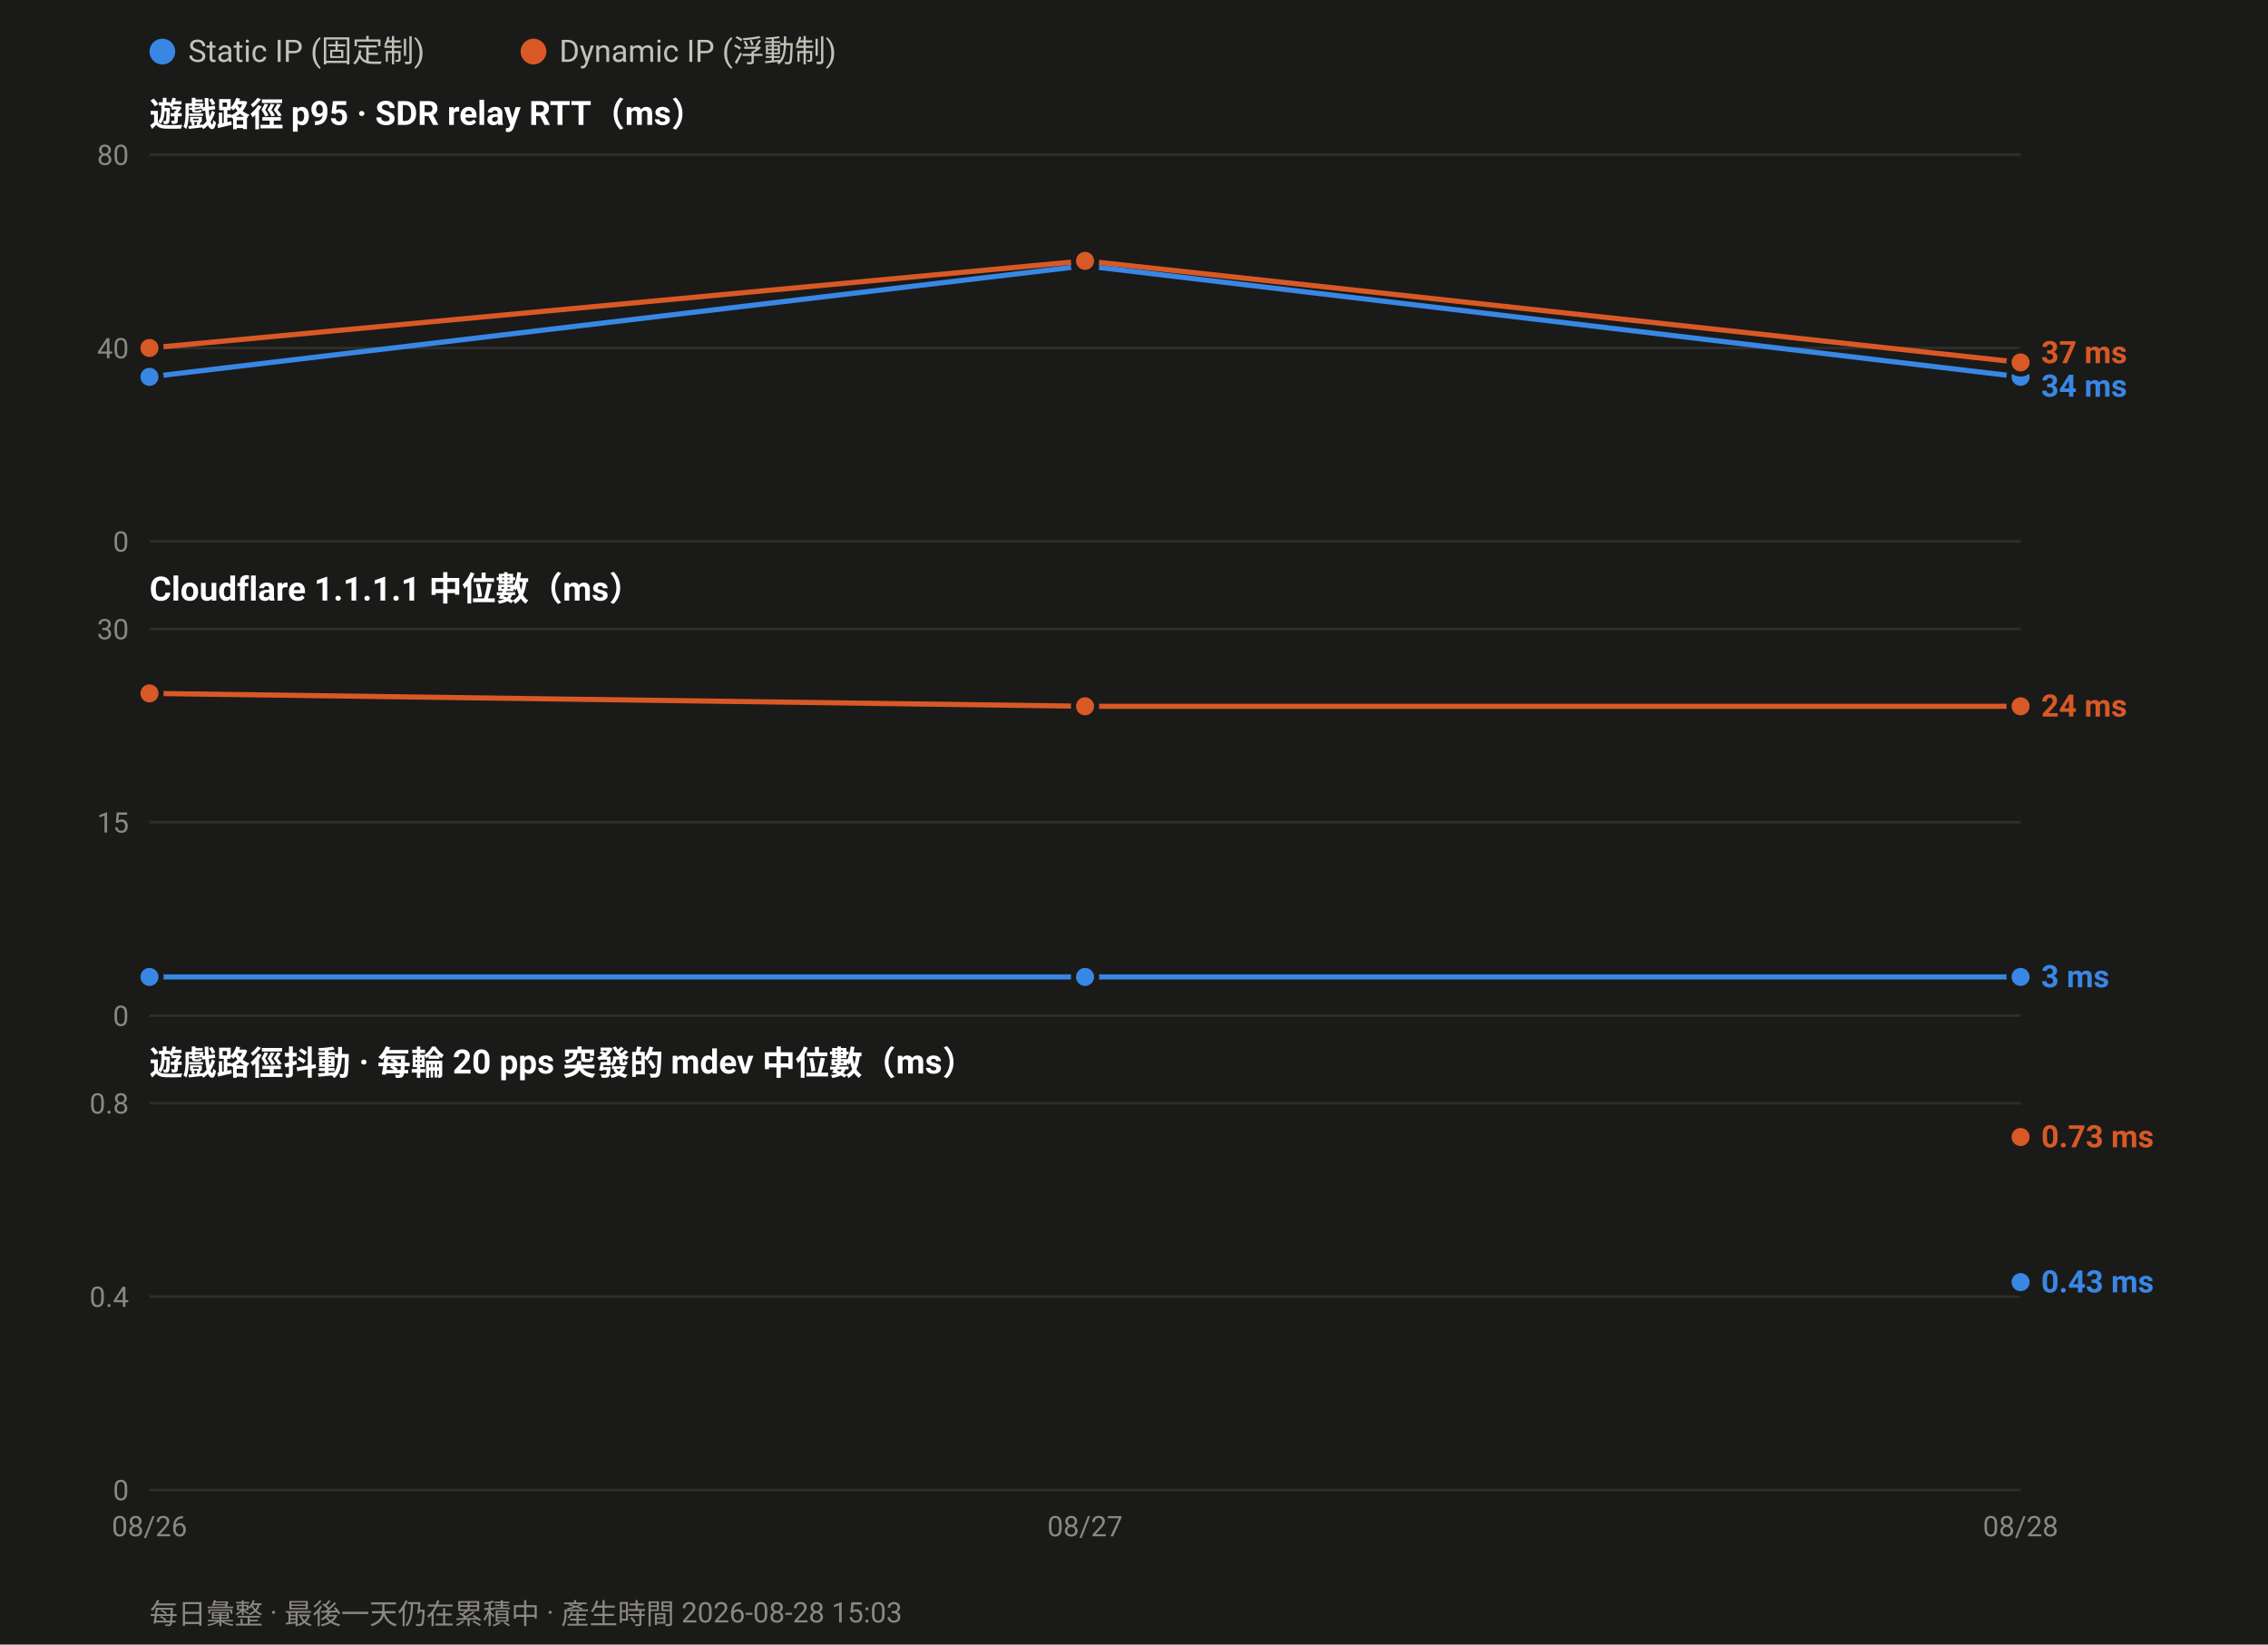
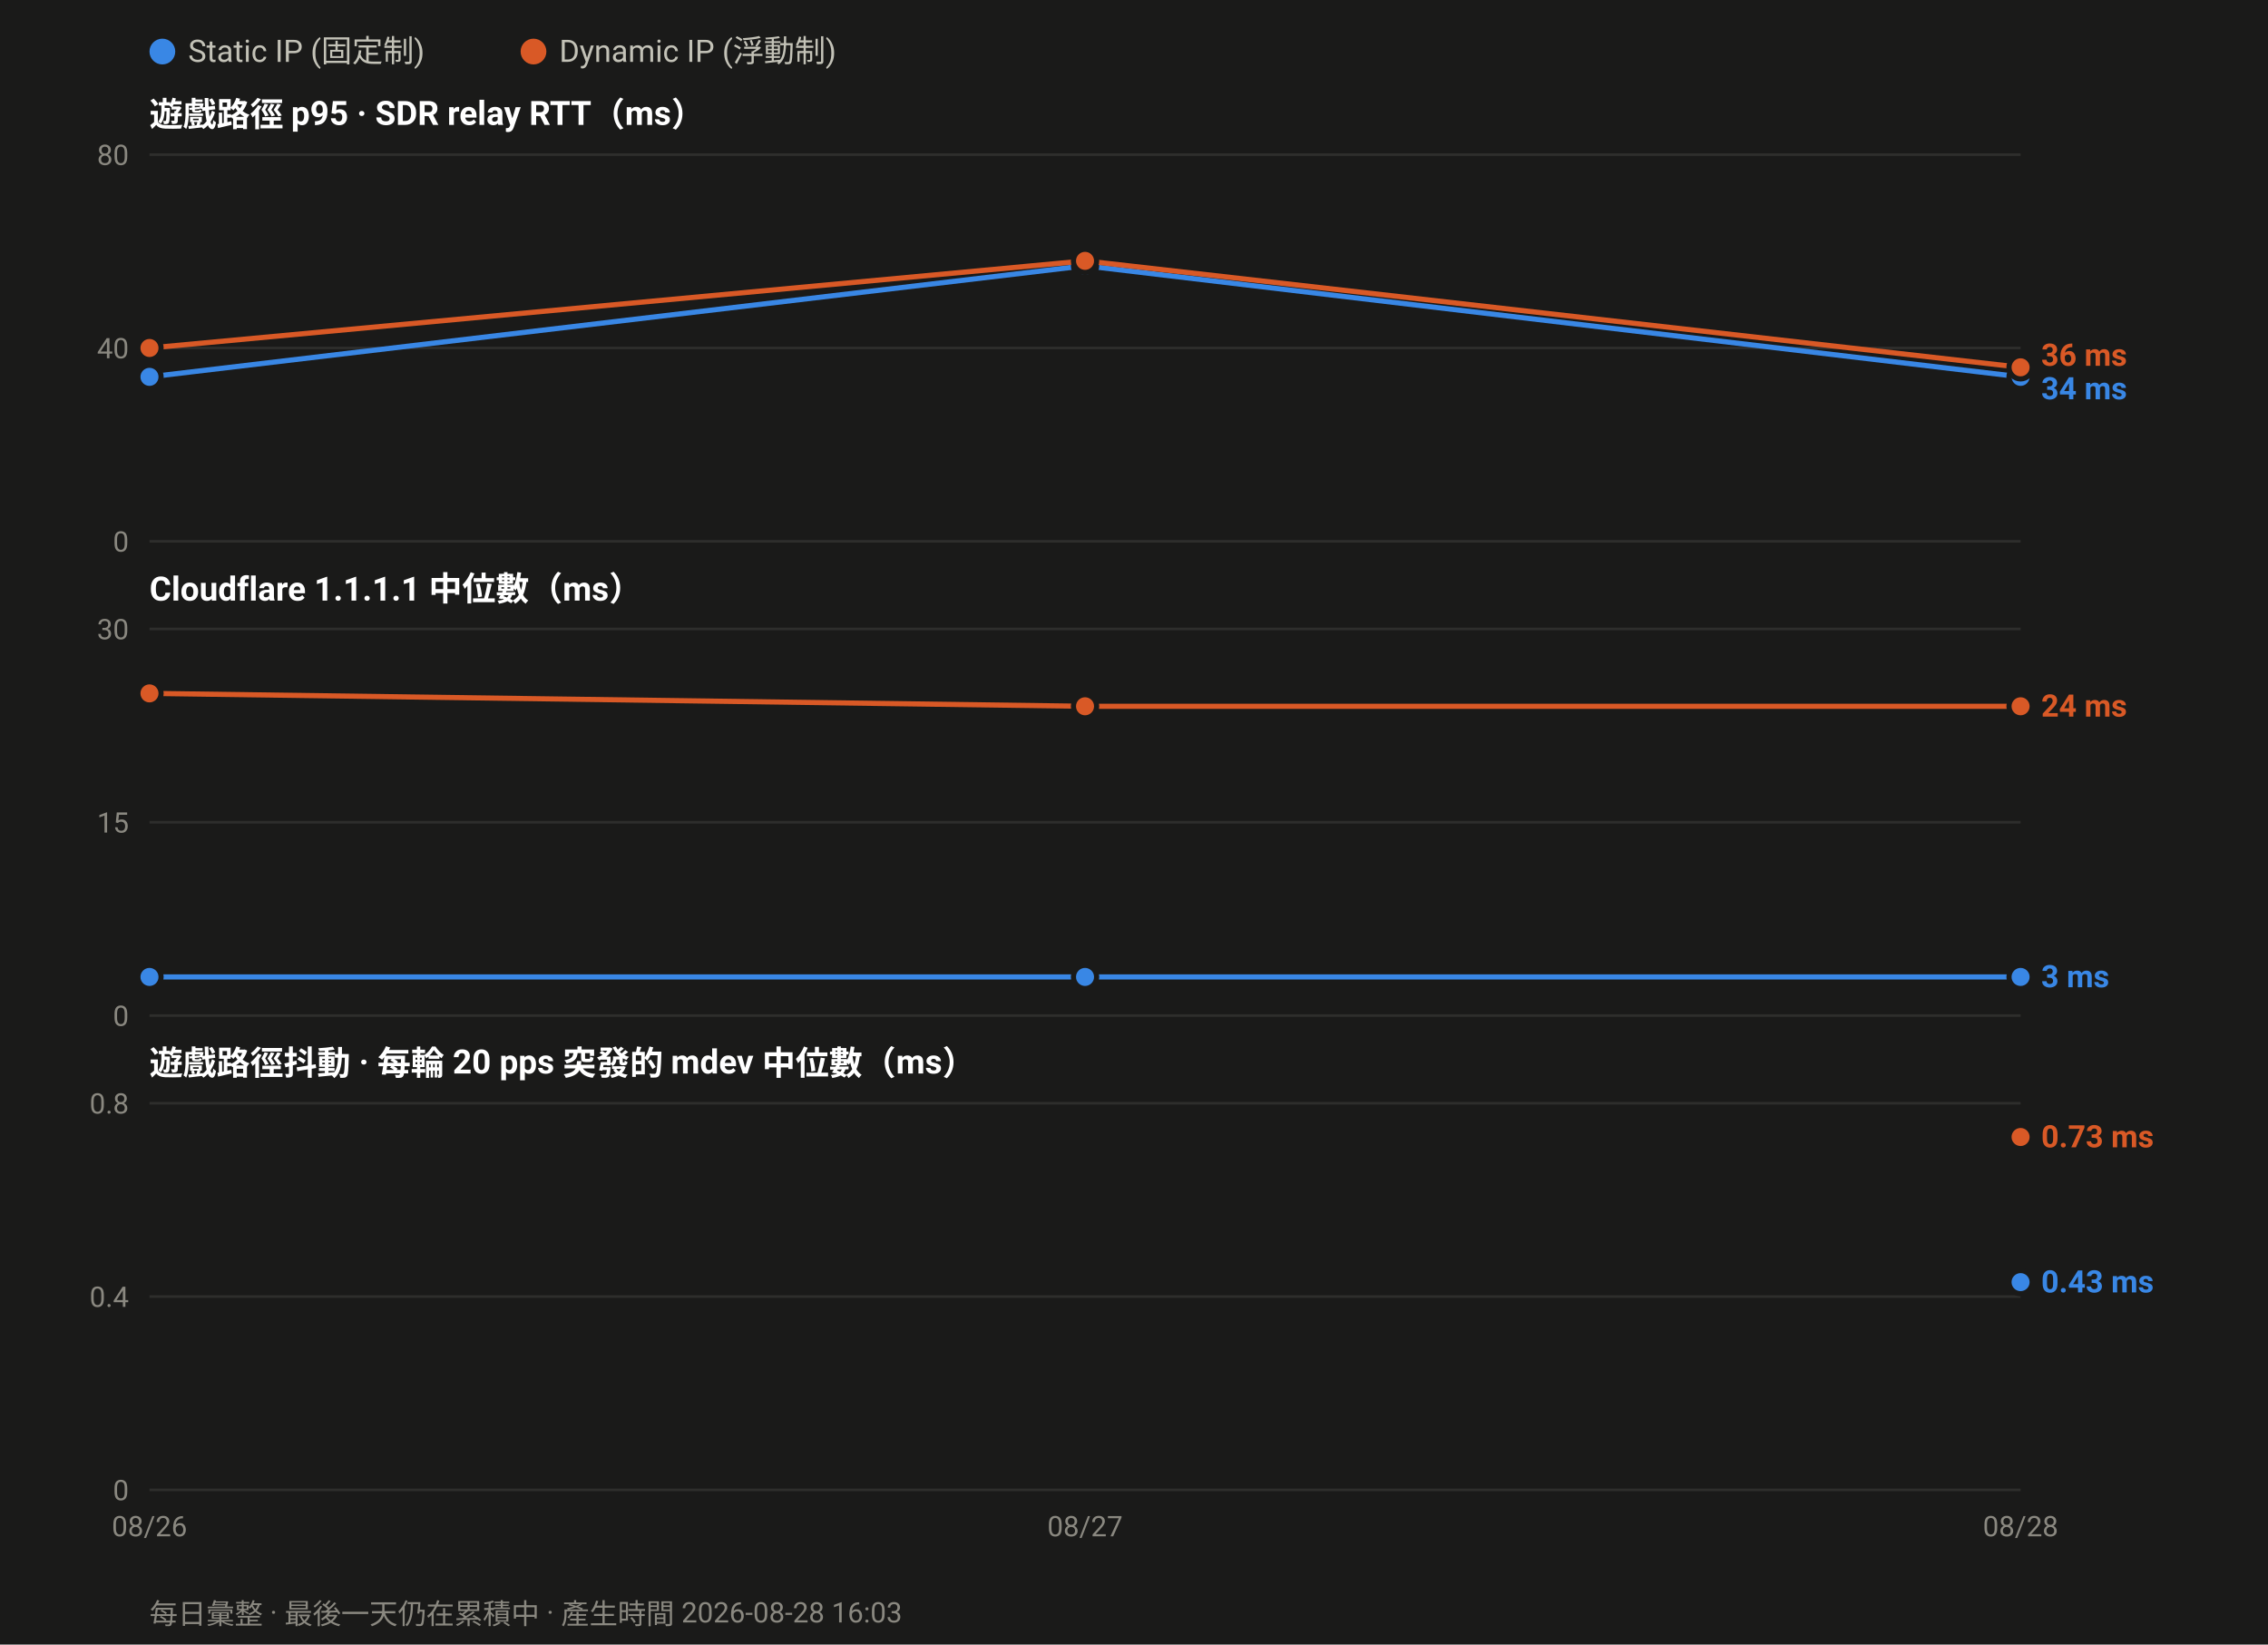
<svg xmlns="http://www.w3.org/2000/svg" width="880" height="638" viewBox="0 0 880 638" font-family="ui-sans-serif,-apple-system,Segoe UI,Roboto,Helvetica,Arial,sans-serif">
  <rect width="880" height="638" fill="#1a1a19" />
  <circle cx="63.0" cy="20" r="5" fill="#3987e5" />
  <text x="73.0" y="24" font-size="12" fill="#c3c2b7">Static IP (固定制)</text>
  <circle cx="207.0" cy="20" r="5" fill="#d95926" />
  <text x="217.0" y="24" font-size="12" fill="#c3c2b7">Dynamic IP (浮動制)</text>
  <text x="58" y="49.0" font-size="13" font-weight="600" fill="#ffffff">遊戲路徑 p95 · SDR relay RTT（ms）</text>
  <line x1="58" y1="210.0" x2="784.0" y2="210.0" stroke="#2e2e2c" stroke-width="1" />
  <text x="50" y="214.0" font-size="11" text-anchor="end" fill="#8a8880">0</text>
  <line x1="58" y1="135.0" x2="784.0" y2="135.0" stroke="#2e2e2c" stroke-width="1" />
  <text x="50" y="139.0" font-size="11" text-anchor="end" fill="#8a8880">40</text>
  <line x1="58" y1="60.0" x2="784.0" y2="60.0" stroke="#2e2e2c" stroke-width="1" />
  <text x="50" y="64.0" font-size="11" text-anchor="end" fill="#8a8880">80</text>
  <polyline fill="none" stroke="#3987e5" stroke-width="2" stroke-linejoin="round" points="58.0,146.2 421.0,103.1 784.0,146.2" />
  <circle cx="58.0" cy="146.2" r="4.5" fill="#3987e5" stroke="#1a1a19" stroke-width="2" />
  <circle cx="421.0" cy="103.1" r="4.5" fill="#3987e5" stroke="#1a1a19" stroke-width="2" />
  <circle cx="784.0" cy="146.2" r="4.5" fill="#3987e5" stroke="#1a1a19" stroke-width="2" />
-   <polyline fill="none" stroke="#d95926" stroke-width="2" stroke-linejoin="round" points="58.0,135.0 421.0,101.2 784.0,140.6" />
+   <polyline fill="none" stroke="#d95926" stroke-width="2" stroke-linejoin="round" points="58.0,135.0 421.0,101.2 784.0,142.5" />
  <circle cx="58.0" cy="135.0" r="4.5" fill="#d95926" stroke="#1a1a19" stroke-width="2" />
  <circle cx="421.0" cy="101.2" r="4.5" fill="#d95926" stroke="#1a1a19" stroke-width="2" />
-   <circle cx="784.0" cy="140.6" r="4.5" fill="#d95926" stroke="#1a1a19" stroke-width="2" />
-   <text x="792.0" y="140.9" font-size="12" font-weight="600" fill="#d95926">37 ms</text>
-   <text x="792.0" y="153.9" font-size="12" font-weight="600" fill="#3987e5">34 ms</text>
+   <circle cx="784.0" cy="142.5" r="4.5" fill="#d95926" stroke="#1a1a19" stroke-width="2" />
+   <text x="792.0" y="141.9" font-size="12" font-weight="600" fill="#d95926">36 ms</text>
+   <text x="792.0" y="154.9" font-size="12" font-weight="600" fill="#3987e5">34 ms</text>
  <text x="58" y="233.0" font-size="13" font-weight="600" fill="#ffffff">Cloudflare 1.1.1.1 中位數（ms）</text>
  <line x1="58" y1="394.0" x2="784.0" y2="394.0" stroke="#2e2e2c" stroke-width="1" />
  <text x="50" y="398.0" font-size="11" text-anchor="end" fill="#8a8880">0</text>
  <line x1="58" y1="319.0" x2="784.0" y2="319.0" stroke="#2e2e2c" stroke-width="1" />
  <text x="50" y="323.0" font-size="11" text-anchor="end" fill="#8a8880">15</text>
  <line x1="58" y1="244.0" x2="784.0" y2="244.0" stroke="#2e2e2c" stroke-width="1" />
  <text x="50" y="248.0" font-size="11" text-anchor="end" fill="#8a8880">30</text>
  <polyline fill="none" stroke="#3987e5" stroke-width="2" stroke-linejoin="round" points="58.0,379.0 421.0,379.0 784.0,379.0" />
  <circle cx="58.0" cy="379.0" r="4.5" fill="#3987e5" stroke="#1a1a19" stroke-width="2" />
  <circle cx="421.0" cy="379.0" r="4.5" fill="#3987e5" stroke="#1a1a19" stroke-width="2" />
  <circle cx="784.0" cy="379.0" r="4.5" fill="#3987e5" stroke="#1a1a19" stroke-width="2" />
  <polyline fill="none" stroke="#d95926" stroke-width="2" stroke-linejoin="round" points="58.0,269.0 421.0,274.0 784.0,274.0" />
  <circle cx="58.0" cy="269.0" r="4.5" fill="#d95926" stroke="#1a1a19" stroke-width="2" />
  <circle cx="421.0" cy="274.0" r="4.5" fill="#d95926" stroke="#1a1a19" stroke-width="2" />
  <circle cx="784.0" cy="274.0" r="4.5" fill="#d95926" stroke="#1a1a19" stroke-width="2" />
  <text x="792.0" y="278.0" font-size="12" font-weight="600" fill="#d95926">24 ms</text>
  <text x="792.0" y="383.0" font-size="12" font-weight="600" fill="#3987e5">3 ms</text>
  <text x="58" y="417.0" font-size="13" font-weight="600" fill="#ffffff">遊戲路徑抖動 · 每輪 20 pps 突發的 mdev 中位數（ms）</text>
  <line x1="58" y1="578.0" x2="784.0" y2="578.0" stroke="#2e2e2c" stroke-width="1" />
  <text x="50" y="582.0" font-size="11" text-anchor="end" fill="#8a8880">0</text>
  <line x1="58" y1="503.0" x2="784.0" y2="503.0" stroke="#2e2e2c" stroke-width="1" />
  <text x="50" y="507.0" font-size="11" text-anchor="end" fill="#8a8880">0.4</text>
  <line x1="58" y1="428.0" x2="784.0" y2="428.0" stroke="#2e2e2c" stroke-width="1" />
  <text x="50" y="432.0" font-size="11" text-anchor="end" fill="#8a8880">0.8</text>
  <circle cx="784.0" cy="497.4" r="4.5" fill="#3987e5" stroke="#1a1a19" stroke-width="2" />
  <circle cx="784.0" cy="441.1" r="4.5" fill="#d95926" stroke="#1a1a19" stroke-width="2" />
  <text x="792.0" y="445.1" font-size="12" font-weight="600" fill="#d95926">0.73 ms</text>
  <text x="792.0" y="501.4" font-size="12" font-weight="600" fill="#3987e5">0.43 ms</text>
  <text x="58.0" y="596.0" font-size="11" text-anchor="middle" fill="#8a8880">08/26</text>
  <text x="421.0" y="596.0" font-size="11" text-anchor="middle" fill="#8a8880">08/27</text>
  <text x="784.0" y="596.0" font-size="11" text-anchor="middle" fill="#8a8880">08/28</text>
-   <text x="58" y="630" font-size="11" fill="#8a8880">每日彙整 · 最後一天仍在累積中 · 產生時間 2026-08-28 15:03</text>
+   <text x="58" y="630" font-size="11" fill="#8a8880">每日彙整 · 最後一天仍在累積中 · 產生時間 2026-08-28 16:03</text>
</svg>
